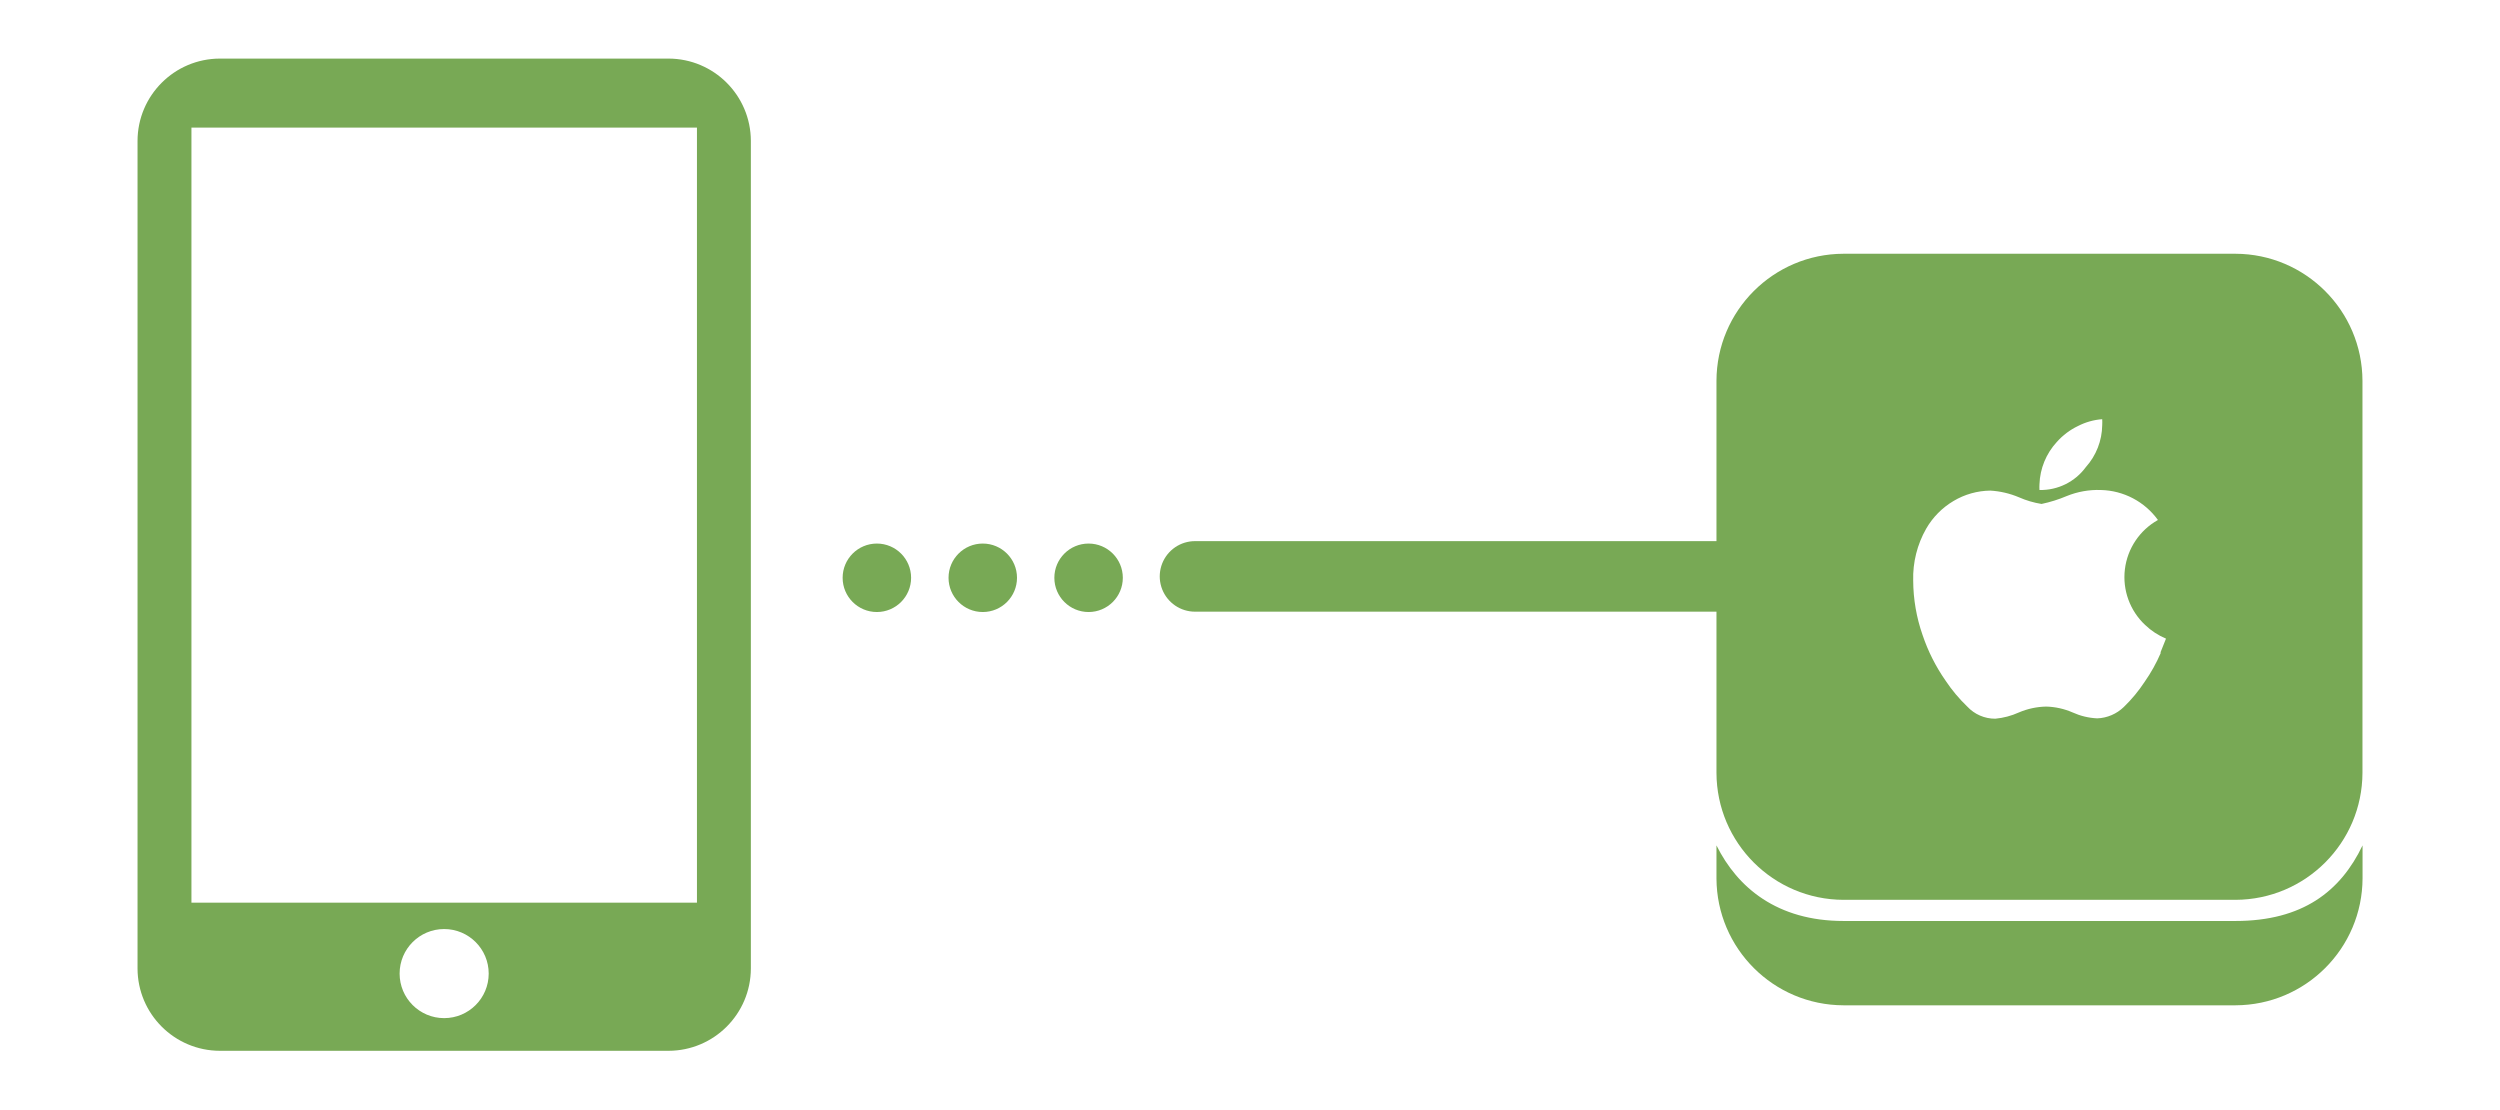
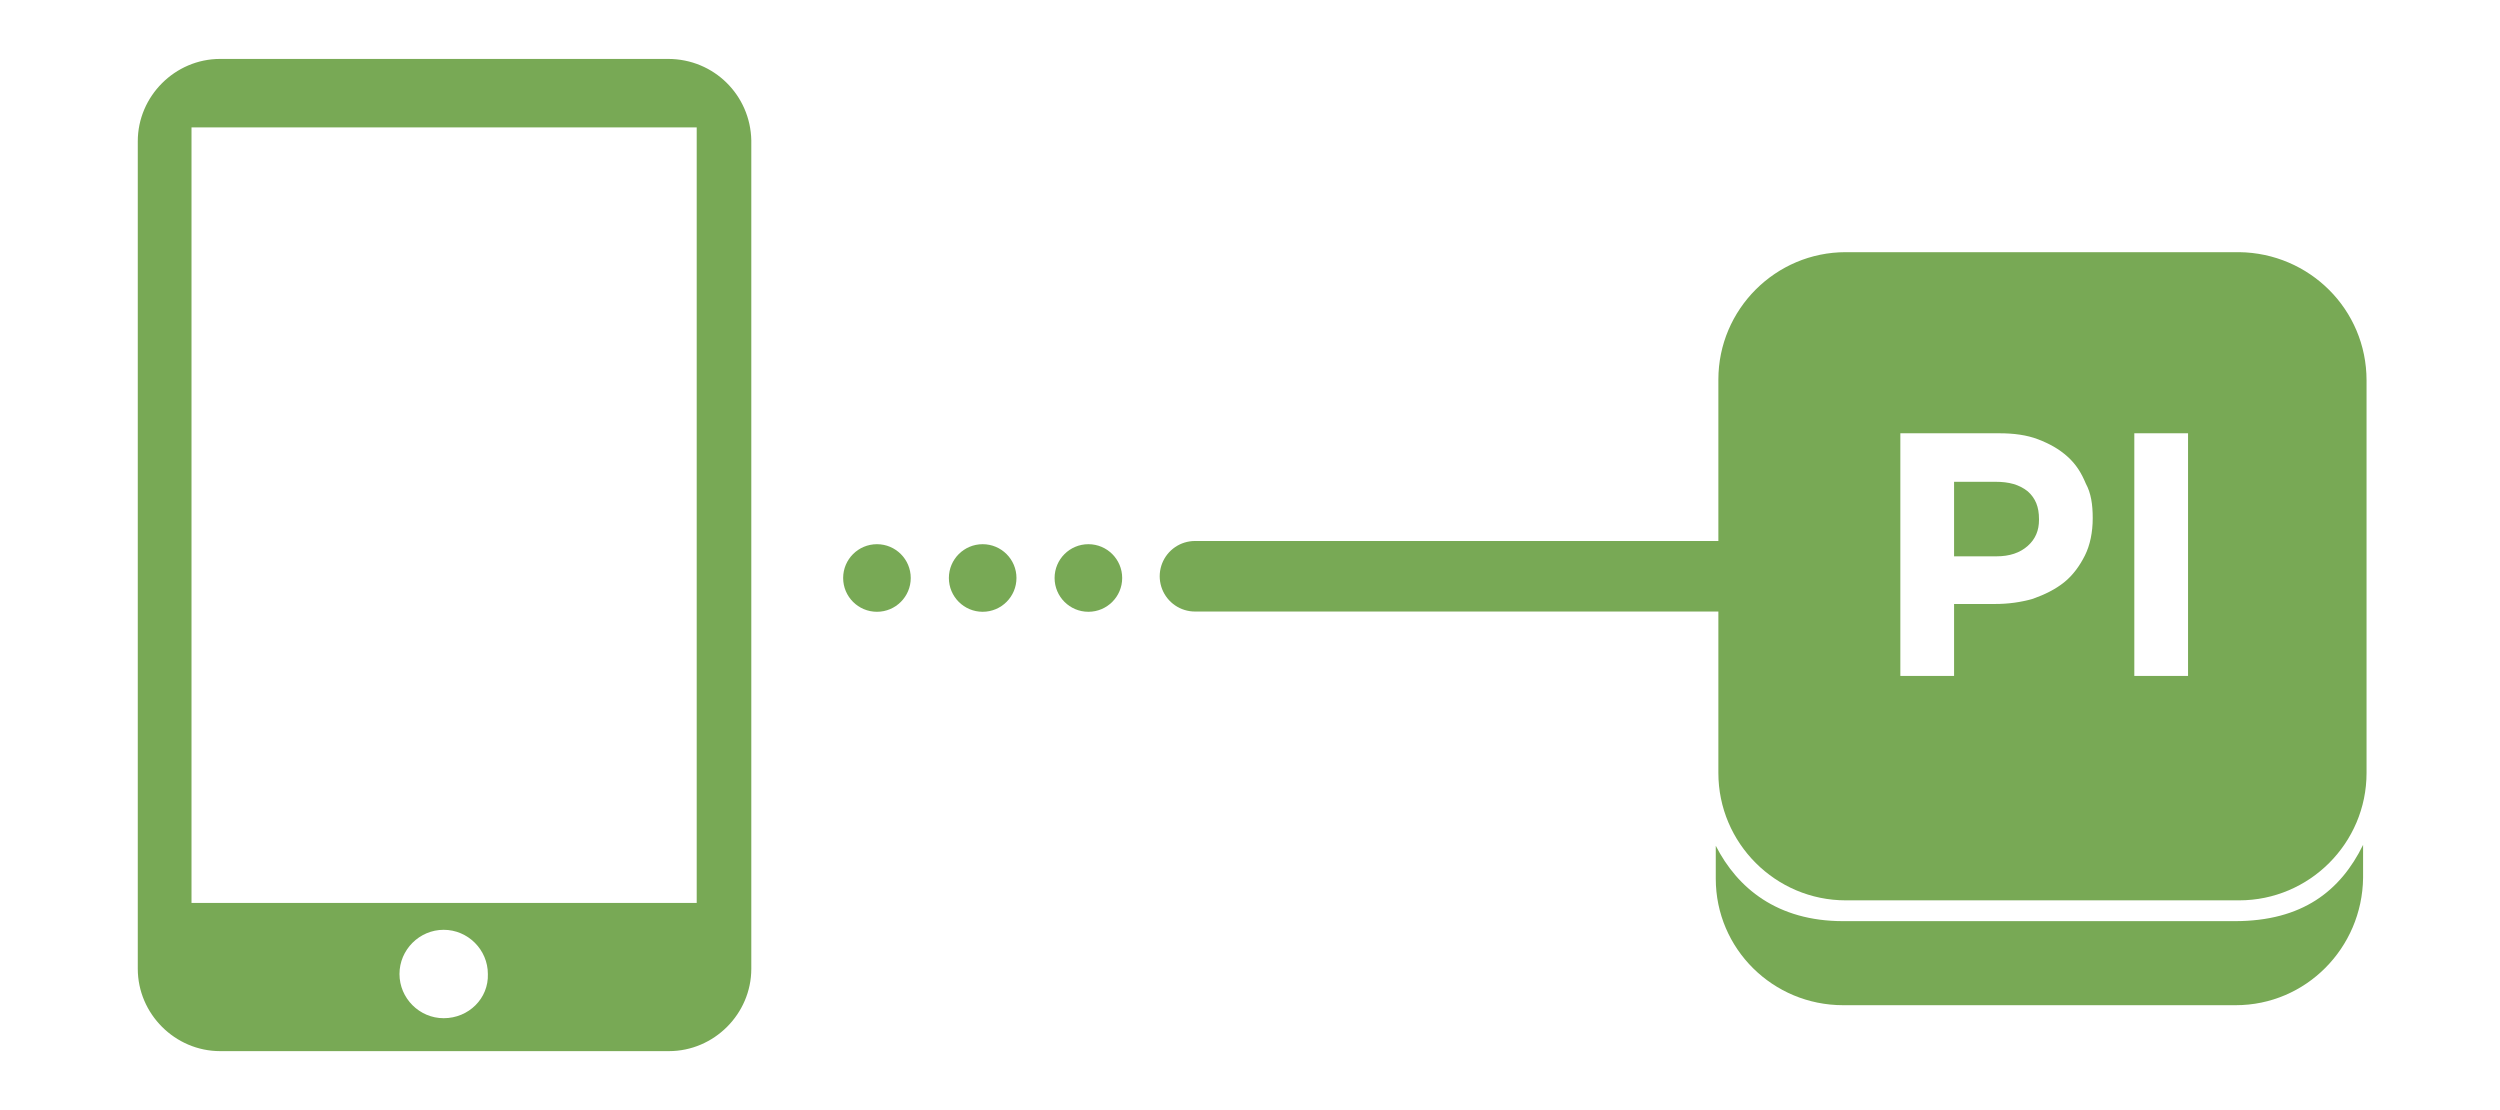
- <svg xmlns="http://www.w3.org/2000/svg" viewBox="0 0 288.47 128">
-   <defs>
-     <style>.cls-1{fill:#78a955;}.cls-2{fill:none;stroke:#78a955;stroke-linecap:round;stroke-miterlimit:10;stroke-width:8.14px;}</style>
-   </defs>
-   <g id="N_JOY" data-name="N'JOY">
-     <path class="cls-1" d="M77.14,6.76H25.37a9.52,9.52,0,0,0-9.5,9.5v95.49a9.52,9.52,0,0,0,9.5,9.5H77.14a9.52,9.52,0,0,0,9.5-9.5V16.25A9.52,9.52,0,0,0,77.14,6.76ZM51.25,117.48a5.14,5.14,0,1,1,5.14-5.14A5.14,5.14,0,0,1,51.25,117.48Zm29.17-13.32H22.09V14.72H80.42Z" />
-     <path class="cls-1" d="M257.94,106.27H212.72c-7.65,0-12.24-3.85-14.66-8.72v3.83A14.7,14.7,0,0,0,212.72,116h45.23a14.7,14.7,0,0,0,14.66-14.66V97.55C270.08,102.84,265.7,106.27,257.94,106.27Z" />
-     <path class="cls-1" d="M257.94,29.28H212.72a14.7,14.7,0,0,0-14.66,14.66V89.17a14.7,14.7,0,0,0,14.66,14.66h45.23A14.7,14.7,0,0,0,272.6,89.17V43.94A14.7,14.7,0,0,0,257.94,29.28ZM237.33,51a7.73,7.73,0,0,1,2.44-1.84,7.29,7.29,0,0,1,2.8-.79,6.28,6.28,0,0,1,0,.69,7.38,7.38,0,0,1-1.89,4.84,6.45,6.45,0,0,1-5.35,2.64,5.38,5.38,0,0,1,0-.66A7.58,7.58,0,0,1,237.33,51Zm12,24.33a18.8,18.8,0,0,1-1.86,3.34,17,17,0,0,1-2.4,2.9A4.65,4.65,0,0,1,242,82.89a7.72,7.72,0,0,1-2.84-.68,8.16,8.16,0,0,0-3.06-.68,8.44,8.44,0,0,0-3.15.68,8.47,8.47,0,0,1-2.72.72A4.38,4.38,0,0,1,227,81.53a17.84,17.84,0,0,1-2.51-3,20.73,20.73,0,0,1-2.65-5.26A19.27,19.27,0,0,1,220.76,67a11.46,11.46,0,0,1,1.5-6,8.82,8.82,0,0,1,3.15-3.19,8.48,8.48,0,0,1,4.26-1.2,10,10,0,0,1,3.29.77,10.59,10.59,0,0,0,2.61.77,15.64,15.64,0,0,0,2.9-.91,9.58,9.58,0,0,1,3.94-.7A8.36,8.36,0,0,1,249,60a7.56,7.56,0,0,0-1.47,12.12,7.88,7.88,0,0,0,2.4,1.57Q249.61,74.52,249.29,75.29Z" />
-     <line class="cls-2" x1="202.32" y1="66.51" x2="137.89" y2="66.51" />
-     <circle class="cls-1" cx="125.61" cy="66.67" r="3.95" />
-     <circle class="cls-1" cx="113.4" cy="66.67" r="3.95" />
-     <circle class="cls-1" cx="101.18" cy="66.67" r="3.95" />
+ <svg xmlns="http://www.w3.org/2000/svg" version="1.1" id="Calque_1" x="0px" y="0px" viewBox="0 0 288.5 128" style="enable-background:new 0 0 288.5 128;" xml:space="preserve">
+   <style type="text/css">
+ 	.st0{fill:#78A955;}
+ 	.st1{fill:none;stroke:#78A955;stroke-width:8.14;stroke-linecap:round;stroke-miterlimit:10;}
+ </style>
+   <g id="N_JOY">
+     <path class="st0" d="M77.1,6.8H25.4c-5.2,0-9.5,4.3-9.5,9.5v95.5c0,5.2,4.3,9.5,9.5,9.5h51.8c5.2,0,9.5-4.3,9.5-9.5V16.2   C86.6,11,82.4,6.8,77.1,6.8z M51.2,117.5c-2.8,0-5.1-2.3-5.1-5.1s2.3-5.1,5.1-5.1c2.8,0,5.1,2.3,5.1,5.1l0,0   C56.4,115.2,54.1,117.5,51.2,117.5z M80.4,104.2H22.1V14.7h58.3V104.2z" />
+     <path class="st0" d="M257.9,106.3h-45.2c-7.6,0-12.2-3.8-14.7-8.7v3.8c0,8.1,6.6,14.6,14.7,14.6H258c8.1,0,14.6-6.6,14.7-14.7v-3.8   C270.1,102.8,265.7,106.3,257.9,106.3z" />
+     <line class="st1" x1="202.3" y1="66.5" x2="137.9" y2="66.5" />
+     <circle class="st0" cx="125.6" cy="66.7" r="3.9" />
+     <circle class="st0" cx="113.4" cy="66.7" r="3.9" />
+     <circle class="st0" cx="101.2" cy="66.7" r="3.9" />
+     <g>
+       <path class="st0" d="M258.4,29.1H213c-8.1,0-14.7,6.6-14.7,14.7v45.4c0,8.1,6.6,14.7,14.7,14.7h45.4c8.1,0,14.7-6.6,14.7-14.7    V43.9C273.1,35.7,266.5,29.2,258.4,29.1z M241.5,59.8c0,1.6-0.3,3.1-0.9,4.3c-0.6,1.2-1.4,2.3-2.4,3.1c-1,0.8-2.2,1.4-3.6,1.9    c-1.4,0.4-2.8,0.6-4.4,0.6h-4.7V78h-6.2V50h11.4c1.7,0,3.2,0.2,4.5,0.7c1.3,0.5,2.4,1.1,3.4,2s1.6,1.9,2.1,3.1    C241.3,56.9,241.5,58.2,241.5,59.8L241.5,59.8z M252.5,78h-6.2V50h6.2V78z" />
+       <path class="st0" d="M230.3,55.6h-4.8v8.6h4.9c1.5,0,2.7-0.4,3.6-1.2c0.9-0.8,1.3-1.8,1.3-3v-0.1c0-1.4-0.4-2.4-1.3-3.2    C233,55.9,231.8,55.6,230.3,55.6z" />
+     </g>
  </g>
</svg>
